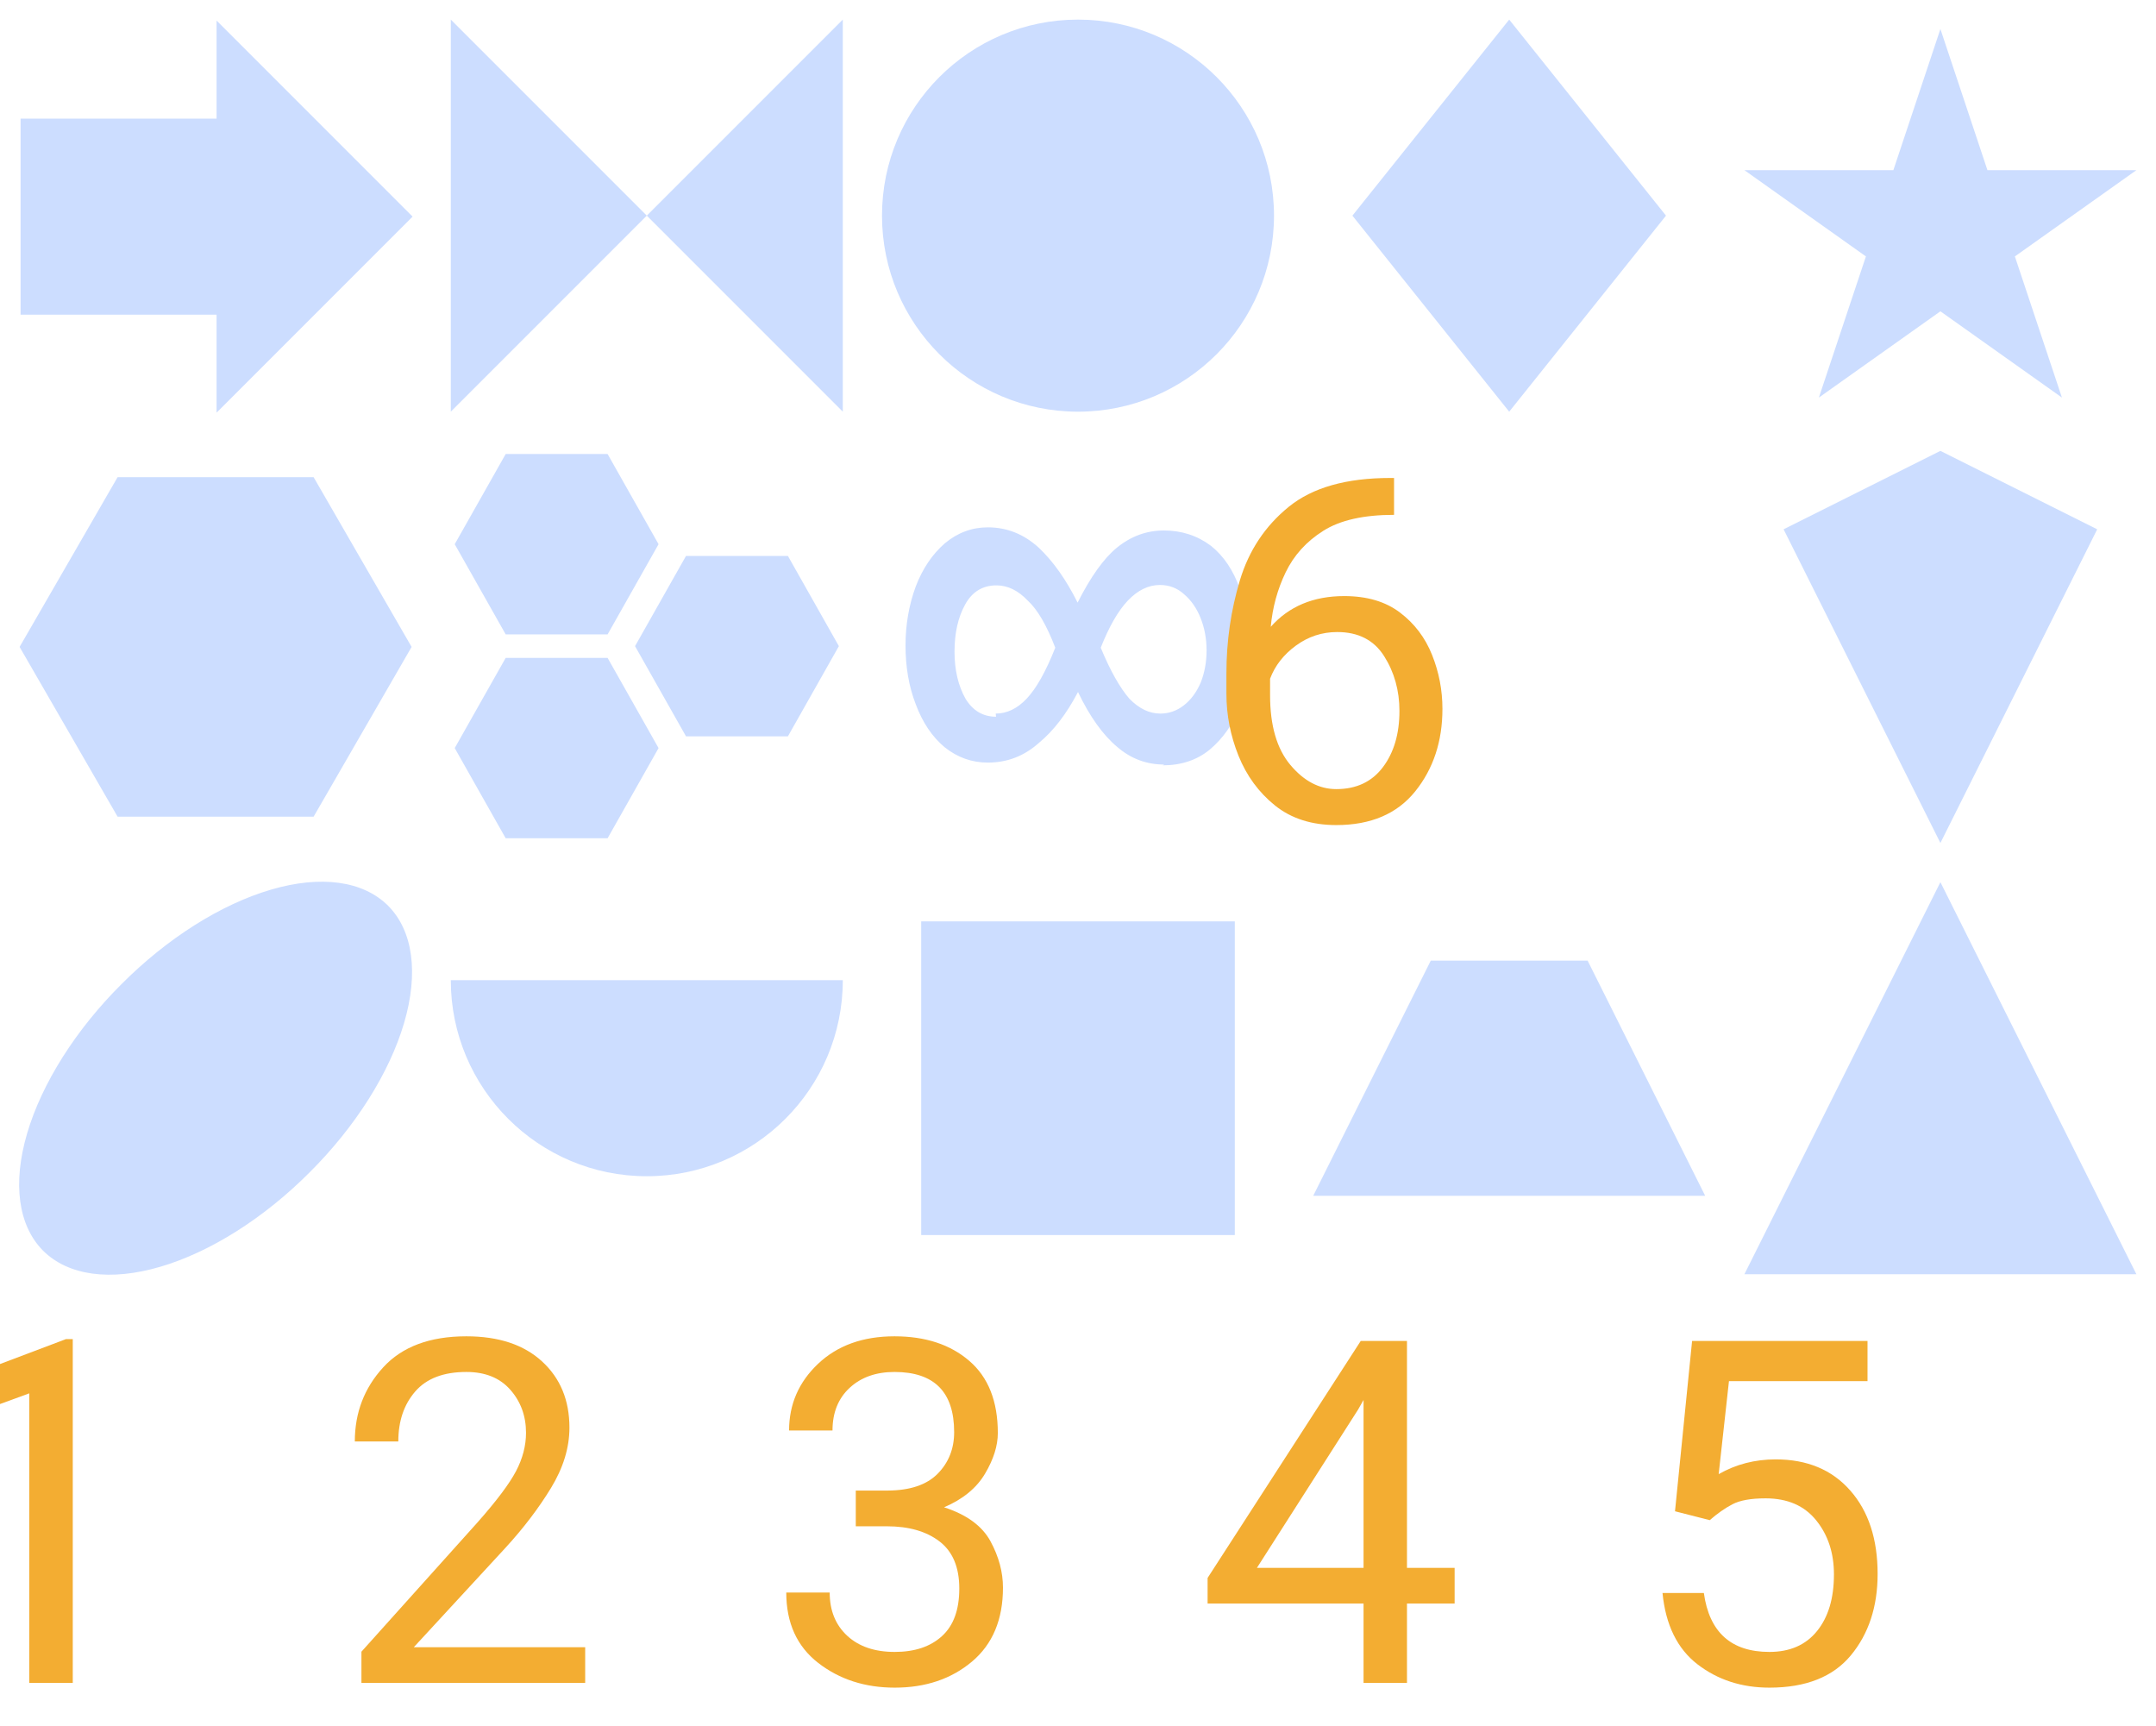
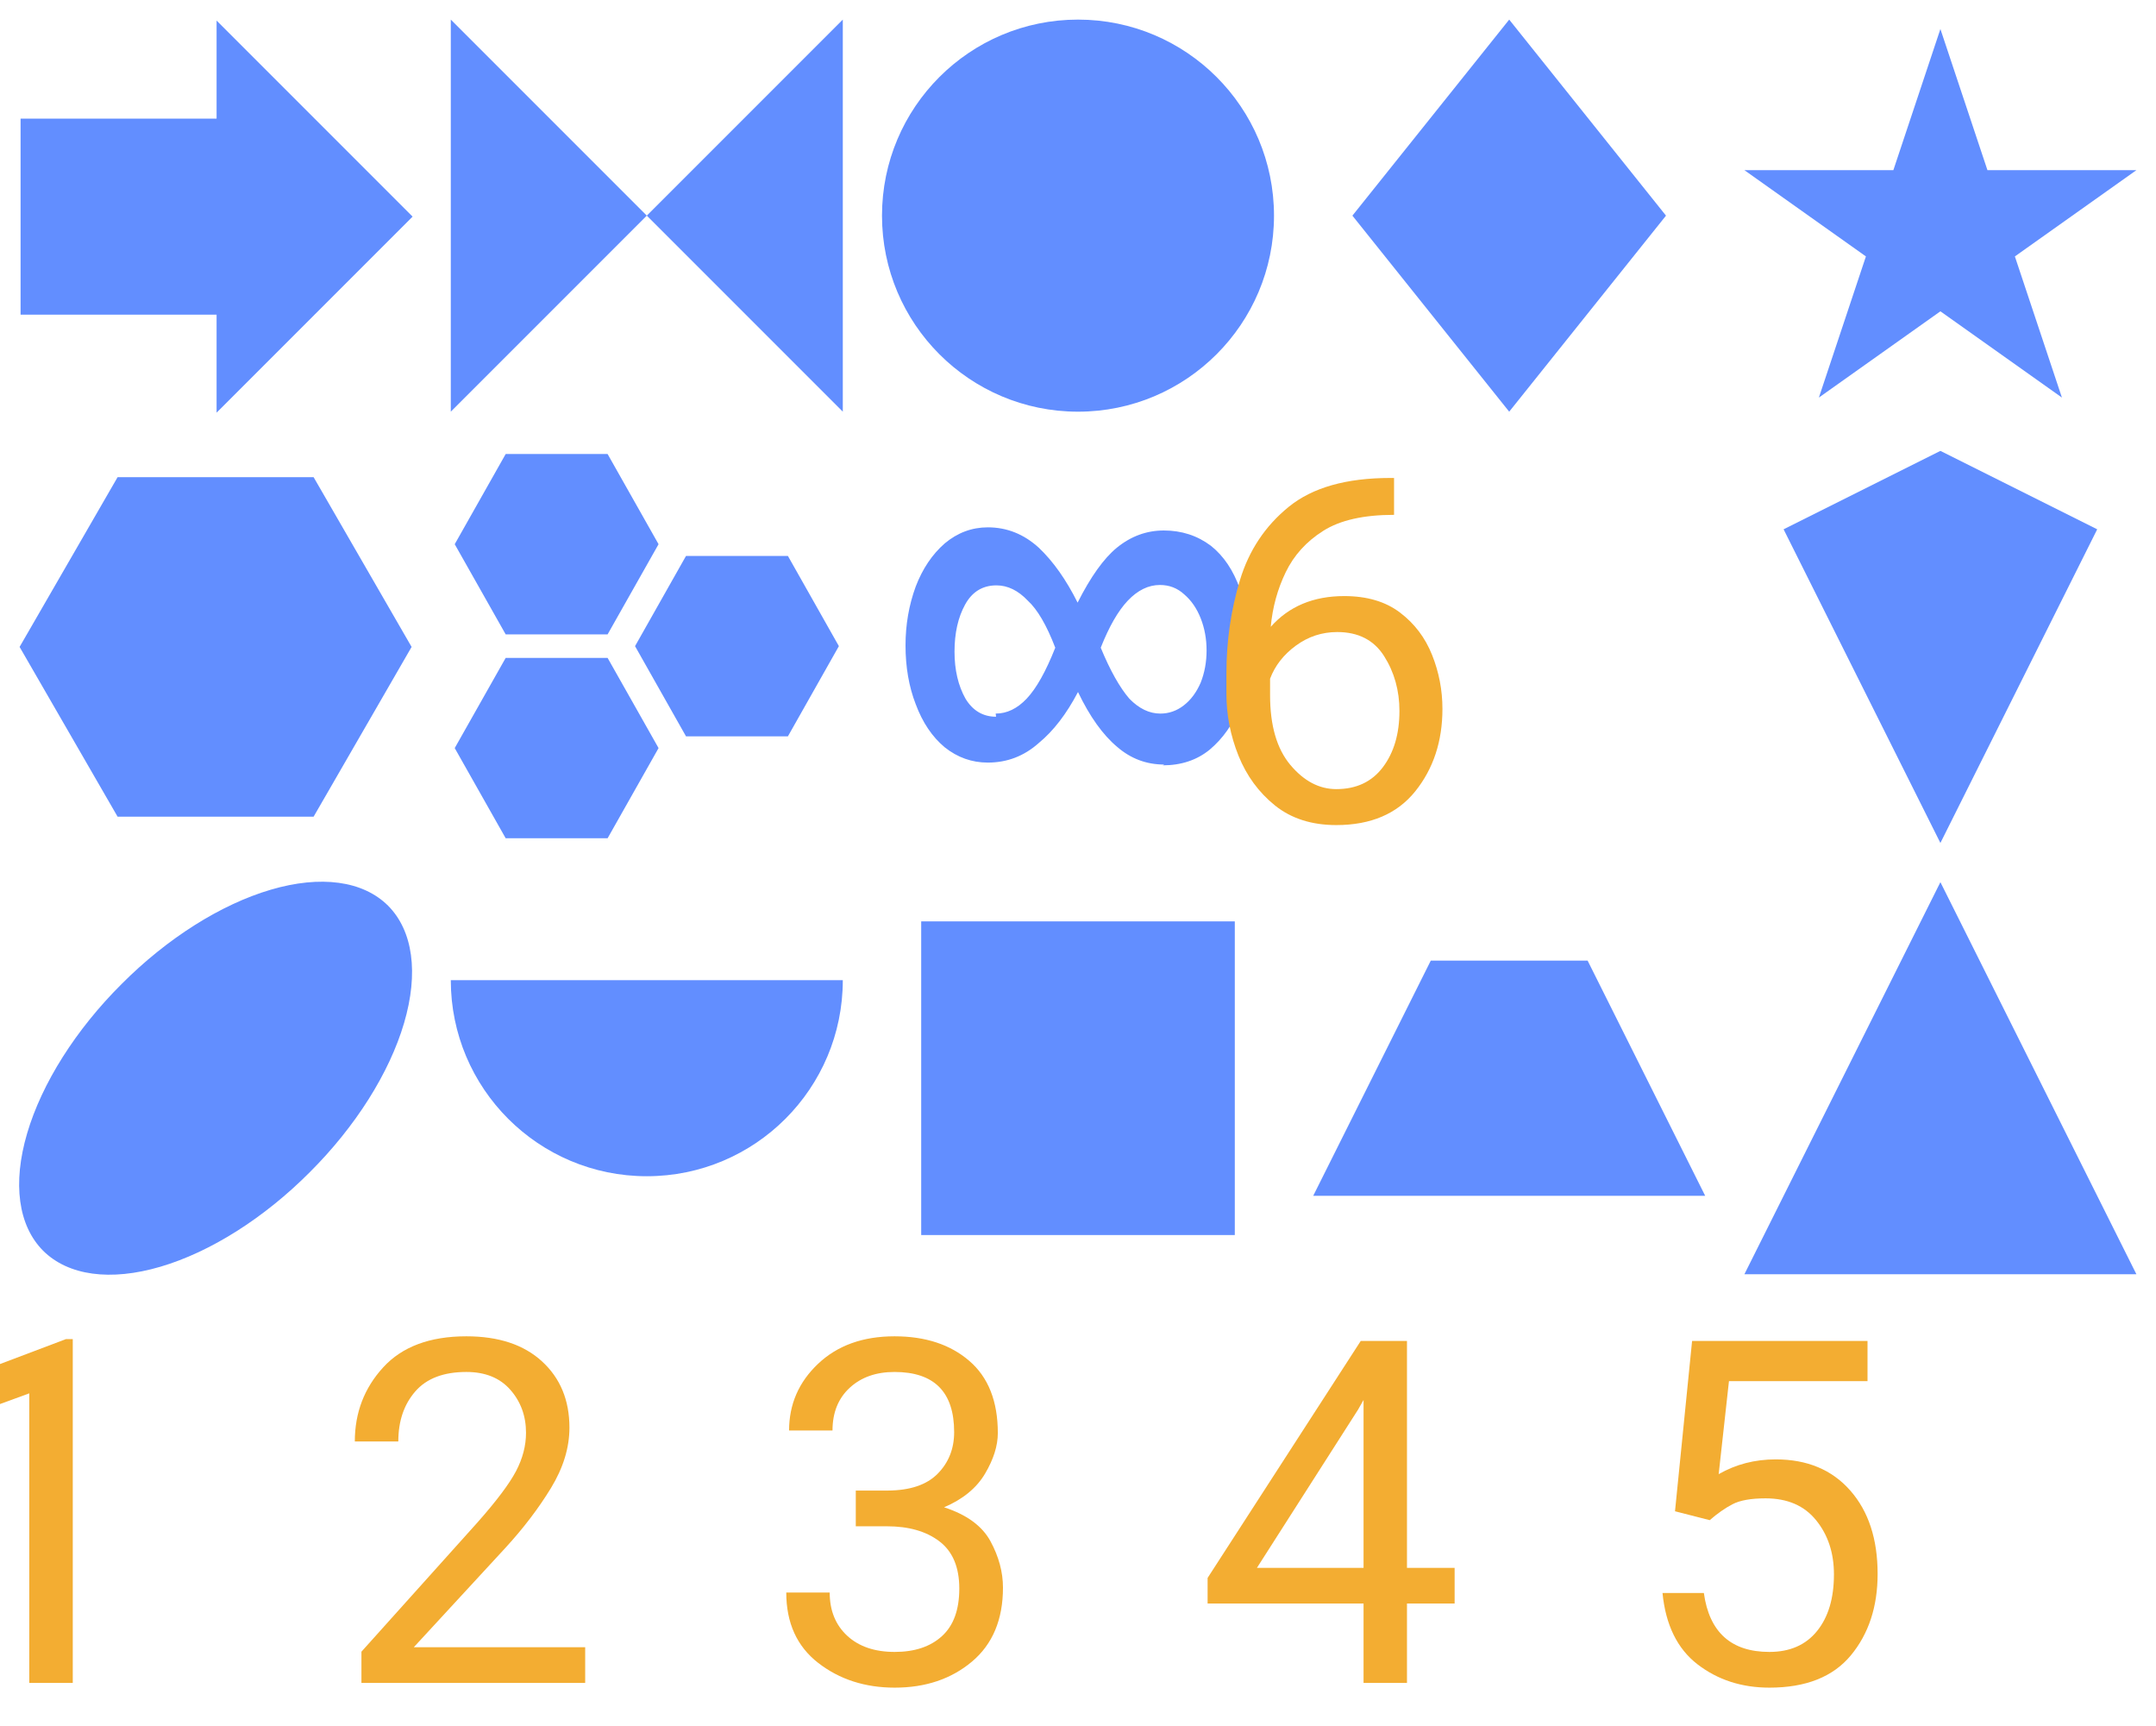
<svg xmlns="http://www.w3.org/2000/svg" width="550" height="440" viewBox="0 0 550 440" version="1.1" id="main-svg">
  <defs id="defs1" />
-   <path style="font-variation-settings:normal;opacity:1;vector-effect:none;fill:#ccddff;fill-opacity:1;fill-rule:evenodd;stroke:none;stroke-width:0.25;stroke-linecap:butt;stroke-linejoin:miter;stroke-miterlimit:4;stroke-dasharray:none;stroke-dashoffset:0;stroke-opacity:1;-inkscape-stroke:none;stop-color:#000000;stop-opacity:1" d="m 5.25,30.25 h 50 v -25 l 50,50 -50,50 v -25 h -50 z" id="path1" />
-   <path style="font-variation-settings:normal;opacity:1;vector-effect:none;fill:#ccddff;fill-opacity:1;fill-rule:evenodd;stroke:none;stroke-width:0.25;stroke-linecap:butt;stroke-linejoin:miter;stroke-miterlimit:4;stroke-dasharray:none;stroke-dashoffset:0;stroke-opacity:1;-inkscape-stroke:none;stop-color:#000000;stop-opacity:1" d="M 115,5 165,55 215,5 V 105 L 165,55 115,105 Z" id="path2" />
-   <path style="font-variation-settings:normal;opacity:1;vector-effect:none;fill:#ccddff;fill-opacity:1;fill-rule:evenodd;stroke:none;stroke-width:0.25;stroke-linecap:butt;stroke-linejoin:miter;stroke-miterlimit:4;stroke-dasharray:none;stroke-dashoffset:0;stroke-opacity:1;-inkscape-stroke:none;stop-color:#000000;stop-opacity:1" d="m 325,55 a 50,50 0 0 1 -100,0 50,50 0 0 1 100,0 z" id="path3" />
-   <path style="font-variation-settings:normal;opacity:1;vector-effect:none;fill:#ccddff;fill-opacity:1;fill-rule:evenodd;stroke:none;stroke-width:0.25;stroke-linecap:butt;stroke-linejoin:miter;stroke-miterlimit:4;stroke-dasharray:none;stroke-dashoffset:0;stroke-opacity:1;-inkscape-stroke:none;stop-color:#000000;stop-opacity:1" d="m 385,5 40,50 -40,50 -40,-50 z" id="path4" />
-   <path style="font-variation-settings:normal;opacity:1;vector-effect:none;fill:#ccddff;fill-opacity:1;fill-rule:evenodd;stroke:none;stroke-width:0.25;stroke-linecap:butt;stroke-linejoin:miter;stroke-miterlimit:4;stroke-dasharray:none;stroke-dashoffset:0;stroke-opacity:1;-inkscape-stroke:none;stop-color:#000000;stop-opacity:1" d="m 495,7.4 12,36 h 38 l -31,22 12,36 -31,-22 -31,22 12,-36 -31,-22 h 38 z" id="path5" />
-   <path style="font-variation-settings:normal;opacity:1;vector-effect:none;fill:#ccddff;fill-opacity:1;fill-rule:evenodd;stroke:none;stroke-width:0.25;stroke-linecap:butt;stroke-linejoin:miter;stroke-miterlimit:4;stroke-dasharray:none;stroke-dashoffset:0;stroke-opacity:1;-inkscape-stroke:none;stop-color:#000000;stop-opacity:1" d="M 5,165 30,121.7 H 80 L 105,165 80,208.3 H 30 Z" id="path6" />
-   <path style="font-variation-settings:normal;opacity:1;vector-effect:none;fill:#ccddff;fill-opacity:1;fill-rule:evenodd;stroke:none;stroke-width:0.25;stroke-linecap:butt;stroke-linejoin:miter;stroke-miterlimit:4;stroke-dasharray:none;stroke-dashoffset:0;stroke-opacity:1;-inkscape-stroke:none;stop-color:#000000;stop-opacity:1" d="m 129,115.8 h 26 l 13,23 -13,23 h -26 l -13,-23 z m 46,26 h 26 l 13,23 -13,23 h -26 l -13,-23 z m -46,26 h 26 l 13,23 -13,23 h -26 l -13,-23 z" id="path7" />
-   <path style="font-variation-settings:normal;opacity:1;vector-effect:none;fill:#ccddff;fill-opacity:1;fill-rule:evenodd;stroke:none;stroke-width:0.25;stroke-linecap:butt;stroke-linejoin:miter;stroke-miterlimit:4;stroke-dasharray:none;stroke-dashoffset:0;stroke-opacity:1;-inkscape-stroke:none;stop-color:#000000;stop-opacity:1" d="m 297,195 q -6.8,0 -12,-4.5 -5.5,-4.6 -10,-14 -4.4,8.4 -10,13 -5.6,5 -13,5 -6.1,0 -11,-3.9 -4.8,-4 -7.4,-11 -2.6,-6.7 -2.6,-15 0,-7.9 2.6,-15 2.6,-6.8 7.4,-11 4.9,-4.1 11,-4.1 7.3,0 13,5.2 5.5,5.2 9.9,14 5,-9.9 10,-14 5.4,-4.4 12,-4.4 6.8,0 12,3.9 4.9,3.9 7.4,11 2.6,6.6 2.6,15 0,8.2 -2.6,15 -2.6,6.7 -7.7,11 -4.9,4 -12,4 z m -43,-13 q 4.3,0 7.9,-3.8 3.7,-3.9 7.3,-13 -3.3,-8.6 -7,-12 -3.7,-3.9 -8,-3.9 -5.3,0 -8,4.9 -2.7,4.9 -2.7,12 0,7 2.8,12 2.8,4.6 7.8,4.6 z m 42,0 q 3.3,0 6,-2.1 2.7,-2.1 4.3,-5.8 1.5,-3.8 1.5,-8.2 0,-4.4 -1.5,-8.2 -1.5,-3.8 -4.2,-6.1 -2.6,-2.4 -6.2,-2.4 -4.4,0 -8.2,4 -3.7,3.9 -6.9,12 3.6,8.7 7.3,13 3.7,3.8 7.9,3.8 z" id="path8" />
-   <path style="font-variation-settings:normal;opacity:1;vector-effect:none;fill:#ccddff;fill-opacity:1;fill-rule:evenodd;stroke:none;stroke-width:0.25;stroke-linecap:butt;stroke-linejoin:miter;stroke-miterlimit:4;stroke-dasharray:none;stroke-dashoffset:0;stroke-opacity:1;-inkscape-stroke:none;stop-color:#000000;stop-opacity:1" d="m 495,115 40,20 -40,80 -40,-80 z" id="path9" />
-   <path style="font-variation-settings:normal;opacity:1;vector-effect:none;fill:#ccddff;fill-opacity:1;fill-rule:evenodd;stroke:none;stroke-width:0.25;stroke-linecap:butt;stroke-linejoin:miter;stroke-miterlimit:4;stroke-dasharray:none;stroke-dashoffset:0;stroke-opacity:1;-inkscape-stroke:none;stop-color:#000000;stop-opacity:1" d="m 79,299 a 34,62 45 0 1 -68,20 34,62 45 0 1 20,-68 34,62 45 0 1 68,-20 34,62 45 0 1 -20,68 z" id="path10" />
-   <path style="font-variation-settings:normal;opacity:1;vector-effect:none;fill:#ccddff;fill-opacity:1;fill-rule:evenodd;stroke:none;stroke-width:0.25;stroke-linecap:butt;stroke-linejoin:miter;stroke-miterlimit:4;stroke-dasharray:none;stroke-dashoffset:0;stroke-opacity:1;-inkscape-stroke:none;stop-color:#000000;stop-opacity:1" d="m 115,250 a 50,50 0 0 0 50,50 50,50 0 0 0 50,-50 z" id="path11" />
-   <path style="font-variation-settings:normal;opacity:1;vector-effect:none;fill:#ccddff;fill-opacity:1;fill-rule:evenodd;stroke:none;stroke-width:0.25;stroke-linecap:butt;stroke-linejoin:miter;stroke-miterlimit:4;stroke-dasharray:none;stroke-dashoffset:0;stroke-opacity:1;-inkscape-stroke:none;stop-color:#000000;stop-opacity:1" d="m 235,235 h 80 v 80 h -80 z" id="path12" />
-   <path style="font-variation-settings:normal;opacity:1;vector-effect:none;fill:#ccddff;fill-opacity:1;fill-rule:evenodd;stroke:none;stroke-width:0.25;stroke-linecap:butt;stroke-linejoin:miter;stroke-miterlimit:4;stroke-dasharray:none;stroke-dashoffset:0;stroke-opacity:1;-inkscape-stroke:none;stop-color:#000000;stop-opacity:1" d="m 335,305 30,-60 h 40 l 30,60 z" id="path13" />
-   <path style="font-variation-settings:normal;opacity:1;vector-effect:none;fill:#ccddff;fill-opacity:1;fill-rule:evenodd;stroke:none;stroke-width:0.25;stroke-linecap:butt;stroke-linejoin:miter;stroke-miterlimit:4;stroke-dasharray:none;stroke-dashoffset:0;stroke-opacity:1;-inkscape-stroke:none;stop-color:#000000;stop-opacity:1" d="m 445,325 50,-100 50,100 z" id="path14" />
+   <path style="font-variation-settings:normal;opacity:1;vector-effect:none;fill:#628eff;fill-opacity:1;fill-rule:evenodd;stroke:none;stroke-width:0.25;stroke-linecap:butt;stroke-linejoin:miter;stroke-miterlimit:4;stroke-dasharray:none;stroke-dashoffset:0;stroke-opacity:1;-inkscape-stroke:none;stop-color:#000000;stop-opacity:1" d="m 5.25,30.25 h 50 v -25 l 50,50 -50,50 v -25 h -50 z" id="path1" />
+   <path style="font-variation-settings:normal;opacity:1;vector-effect:none;fill:#628eff;fill-opacity:1;fill-rule:evenodd;stroke:none;stroke-width:0.25;stroke-linecap:butt;stroke-linejoin:miter;stroke-miterlimit:4;stroke-dasharray:none;stroke-dashoffset:0;stroke-opacity:1;-inkscape-stroke:none;stop-color:#000000;stop-opacity:1" d="M 115,5 165,55 215,5 V 105 L 165,55 115,105 Z" id="path2" />
+   <path style="font-variation-settings:normal;opacity:1;vector-effect:none;fill:#628eff;fill-opacity:1;fill-rule:evenodd;stroke:none;stroke-width:0.25;stroke-linecap:butt;stroke-linejoin:miter;stroke-miterlimit:4;stroke-dasharray:none;stroke-dashoffset:0;stroke-opacity:1;-inkscape-stroke:none;stop-color:#000000;stop-opacity:1" d="m 325,55 a 50,50 0 0 1 -100,0 50,50 0 0 1 100,0 z" id="path3" />
+   <path style="font-variation-settings:normal;opacity:1;vector-effect:none;fill:#628eff;fill-opacity:1;fill-rule:evenodd;stroke:none;stroke-width:0.25;stroke-linecap:butt;stroke-linejoin:miter;stroke-miterlimit:4;stroke-dasharray:none;stroke-dashoffset:0;stroke-opacity:1;-inkscape-stroke:none;stop-color:#000000;stop-opacity:1" d="m 385,5 40,50 -40,50 -40,-50 z" id="path4" />
+   <path style="font-variation-settings:normal;opacity:1;vector-effect:none;fill:#628eff;fill-opacity:1;fill-rule:evenodd;stroke:none;stroke-width:0.25;stroke-linecap:butt;stroke-linejoin:miter;stroke-miterlimit:4;stroke-dasharray:none;stroke-dashoffset:0;stroke-opacity:1;-inkscape-stroke:none;stop-color:#000000;stop-opacity:1" d="m 495,7.4 12,36 h 38 l -31,22 12,36 -31,-22 -31,22 12,-36 -31,-22 h 38 z" id="path5" />
+   <path style="font-variation-settings:normal;opacity:1;vector-effect:none;fill:#628eff;fill-opacity:1;fill-rule:evenodd;stroke:none;stroke-width:0.25;stroke-linecap:butt;stroke-linejoin:miter;stroke-miterlimit:4;stroke-dasharray:none;stroke-dashoffset:0;stroke-opacity:1;-inkscape-stroke:none;stop-color:#000000;stop-opacity:1" d="M 5,165 30,121.7 H 80 L 105,165 80,208.3 H 30 Z" id="path6" />
+   <path style="font-variation-settings:normal;opacity:1;vector-effect:none;fill:#628eff;fill-opacity:1;fill-rule:evenodd;stroke:none;stroke-width:0.25;stroke-linecap:butt;stroke-linejoin:miter;stroke-miterlimit:4;stroke-dasharray:none;stroke-dashoffset:0;stroke-opacity:1;-inkscape-stroke:none;stop-color:#000000;stop-opacity:1" d="m 129,115.8 h 26 l 13,23 -13,23 h -26 l -13,-23 z m 46,26 h 26 l 13,23 -13,23 h -26 l -13,-23 z m -46,26 h 26 l 13,23 -13,23 h -26 l -13,-23 z" id="path7" />
+   <path style="font-variation-settings:normal;opacity:1;vector-effect:none;fill:#628eff;fill-opacity:1;fill-rule:evenodd;stroke:none;stroke-width:0.25;stroke-linecap:butt;stroke-linejoin:miter;stroke-miterlimit:4;stroke-dasharray:none;stroke-dashoffset:0;stroke-opacity:1;-inkscape-stroke:none;stop-color:#000000;stop-opacity:1" d="m 297,195 q -6.8,0 -12,-4.5 -5.5,-4.6 -10,-14 -4.4,8.4 -10,13 -5.6,5 -13,5 -6.1,0 -11,-3.9 -4.8,-4 -7.4,-11 -2.6,-6.7 -2.6,-15 0,-7.9 2.6,-15 2.6,-6.8 7.4,-11 4.9,-4.1 11,-4.1 7.3,0 13,5.2 5.5,5.2 9.9,14 5,-9.9 10,-14 5.4,-4.4 12,-4.4 6.8,0 12,3.9 4.9,3.9 7.4,11 2.6,6.6 2.6,15 0,8.2 -2.6,15 -2.6,6.7 -7.7,11 -4.9,4 -12,4 z m -43,-13 q 4.3,0 7.9,-3.8 3.7,-3.9 7.3,-13 -3.3,-8.6 -7,-12 -3.7,-3.9 -8,-3.9 -5.3,0 -8,4.9 -2.7,4.9 -2.7,12 0,7 2.8,12 2.8,4.6 7.8,4.6 z m 42,0 q 3.3,0 6,-2.1 2.7,-2.1 4.3,-5.8 1.5,-3.8 1.5,-8.2 0,-4.4 -1.5,-8.2 -1.5,-3.8 -4.2,-6.1 -2.6,-2.4 -6.2,-2.4 -4.4,0 -8.2,4 -3.7,3.9 -6.9,12 3.6,8.7 7.3,13 3.7,3.8 7.9,3.8 z" id="path8" />
+   <path style="font-variation-settings:normal;opacity:1;vector-effect:none;fill:#628eff;fill-opacity:1;fill-rule:evenodd;stroke:none;stroke-width:0.25;stroke-linecap:butt;stroke-linejoin:miter;stroke-miterlimit:4;stroke-dasharray:none;stroke-dashoffset:0;stroke-opacity:1;-inkscape-stroke:none;stop-color:#000000;stop-opacity:1" d="m 495,115 40,20 -40,80 -40,-80 z" id="path9" />
+   <path style="font-variation-settings:normal;opacity:1;vector-effect:none;fill:#628eff;fill-opacity:1;fill-rule:evenodd;stroke:none;stroke-width:0.25;stroke-linecap:butt;stroke-linejoin:miter;stroke-miterlimit:4;stroke-dasharray:none;stroke-dashoffset:0;stroke-opacity:1;-inkscape-stroke:none;stop-color:#000000;stop-opacity:1" d="m 79,299 a 34,62 45 0 1 -68,20 34,62 45 0 1 20,-68 34,62 45 0 1 68,-20 34,62 45 0 1 -20,68 z" id="path10" />
+   <path style="font-variation-settings:normal;opacity:1;vector-effect:none;fill:#628eff;fill-opacity:1;fill-rule:evenodd;stroke:none;stroke-width:0.25;stroke-linecap:butt;stroke-linejoin:miter;stroke-miterlimit:4;stroke-dasharray:none;stroke-dashoffset:0;stroke-opacity:1;-inkscape-stroke:none;stop-color:#000000;stop-opacity:1" d="m 115,250 a 50,50 0 0 0 50,50 50,50 0 0 0 50,-50 z" id="path11" />
+   <path style="font-variation-settings:normal;opacity:1;vector-effect:none;fill:#628eff;fill-opacity:1;fill-rule:evenodd;stroke:none;stroke-width:0.25;stroke-linecap:butt;stroke-linejoin:miter;stroke-miterlimit:4;stroke-dasharray:none;stroke-dashoffset:0;stroke-opacity:1;-inkscape-stroke:none;stop-color:#000000;stop-opacity:1" d="m 235,235 h 80 v 80 h -80 z" id="path12" />
+   <path style="font-variation-settings:normal;opacity:1;vector-effect:none;fill:#628eff;fill-opacity:1;fill-rule:evenodd;stroke:none;stroke-width:0.25;stroke-linecap:butt;stroke-linejoin:miter;stroke-miterlimit:4;stroke-dasharray:none;stroke-dashoffset:0;stroke-opacity:1;-inkscape-stroke:none;stop-color:#000000;stop-opacity:1" d="m 335,305 30,-60 h 40 l 30,60 z" id="path13" />
+   <path style="font-variation-settings:normal;opacity:1;vector-effect:none;fill:#628eff;fill-opacity:1;fill-rule:evenodd;stroke:none;stroke-width:0.25;stroke-linecap:butt;stroke-linejoin:miter;stroke-miterlimit:4;stroke-dasharray:none;stroke-dashoffset:0;stroke-opacity:1;-inkscape-stroke:none;stop-color:#000000;stop-opacity:1" d="m 445,325 50,-100 50,100 z" id="path14" />
  <text xml:space="preserve" style="font-style:normal;font-variant:normal;font-weight:normal;font-stretch:normal;font-size:122.667px;line-height:100%;font-family:Roboto;-inkscape-font-specification:Roboto;text-align:center;text-decoration:none;text-decoration-line:none;text-decoration-color:#000000;letter-spacing:0px;word-spacing:0px;text-anchor:middle;fill:#f3ad32;fill-opacity:1;stroke:none;stroke-width:5;stroke-linecap:butt;stroke-linejoin:miter;stroke-opacity:1;-inkscape-stroke:none;paint-order:stroke fill markers;stop-color:#000000" x="55" y="429.233" id="text14">
    <tspan id="tspan14" x="55" y="429.233">1</tspan>
  </text>
  <text xml:space="preserve" style="font-style:normal;font-variant:normal;font-weight:normal;font-stretch:normal;font-size:122.667px;line-height:100%;font-family:Roboto;-inkscape-font-specification:Roboto;text-align:center;text-decoration:none;text-decoration-line:none;text-decoration-color:#000000;letter-spacing:0px;word-spacing:0px;text-anchor:middle;fill:#f3ad32;fill-opacity:1;stroke:none;stroke-width:5;stroke-linecap:butt;stroke-linejoin:miter;stroke-opacity:1;-inkscape-stroke:none;paint-order:stroke fill markers;stop-color:#000000" x="165" y="429.233" id="text15">
    <tspan id="tspan15" x="165" y="429.233">2</tspan>
  </text>
  <text xml:space="preserve" style="font-style:normal;font-variant:normal;font-weight:normal;font-stretch:normal;font-size:122.667px;line-height:100%;font-family:Roboto;-inkscape-font-specification:Roboto;text-align:center;text-decoration:none;text-decoration-line:none;text-decoration-color:#000000;letter-spacing:0px;word-spacing:0px;text-anchor:middle;fill:#f3ad32;fill-opacity:1;stroke:none;stroke-width:5;stroke-linecap:butt;stroke-linejoin:miter;stroke-opacity:1;-inkscape-stroke:none;paint-order:stroke fill markers;stop-color:#000000" x="275" y="429.233" id="text16">
    <tspan id="tspan16" x="275" y="429.233">3</tspan>
  </text>
  <text xml:space="preserve" style="font-style:normal;font-variant:normal;font-weight:normal;font-stretch:normal;font-size:122.667px;line-height:100%;font-family:Roboto;-inkscape-font-specification:Roboto;text-align:center;text-decoration:none;text-decoration-line:none;text-decoration-color:#000000;letter-spacing:0px;word-spacing:0px;text-anchor:middle;fill:#f3ad32;fill-opacity:1;stroke:none;stroke-width:5;stroke-linecap:butt;stroke-linejoin:miter;stroke-opacity:1;-inkscape-stroke:none;paint-order:stroke fill markers;stop-color:#000000" x="385" y="429.233" id="text17">
    <tspan id="tspan17" x="385" y="429.233">4</tspan>
  </text>
  <text xml:space="preserve" style="font-style:normal;font-variant:normal;font-weight:normal;font-stretch:normal;font-size:122.667px;line-height:100%;font-family:Roboto;-inkscape-font-specification:Roboto;text-align:center;text-decoration:none;text-decoration-line:none;text-decoration-color:#000000;letter-spacing:0px;word-spacing:0px;text-anchor:middle;fill:#f3ad32;fill-opacity:1;stroke:none;stroke-width:5;stroke-linecap:butt;stroke-linejoin:miter;stroke-opacity:1;-inkscape-stroke:none;paint-order:stroke fill markers;stop-color:#000000" x="495" y="429.233" id="text18">
    <tspan id="tspan18" x="495" y="429.233">5</tspan>
  </text>
  <text xml:space="preserve" style="font-style:normal;font-variant:normal;font-weight:normal;font-stretch:normal;font-size:122.667px;line-height:100%;font-family:Roboto;-inkscape-font-specification:Roboto;text-align:center;text-decoration:none;text-decoration-line:none;text-decoration-color:#000000;letter-spacing:0px;word-spacing:0px;text-anchor:middle;fill:#f3ad32;fill-opacity:1;stroke:none;stroke-width:5;stroke-linecap:butt;stroke-linejoin:miter;stroke-opacity:1;-inkscape-stroke:none;paint-order:stroke fill markers;stop-color:#000000" x="385" y="209.234" id="text19">
    <tspan id="tspan19" x="385" y="209.234">6</tspan>
  </text>
</svg>
